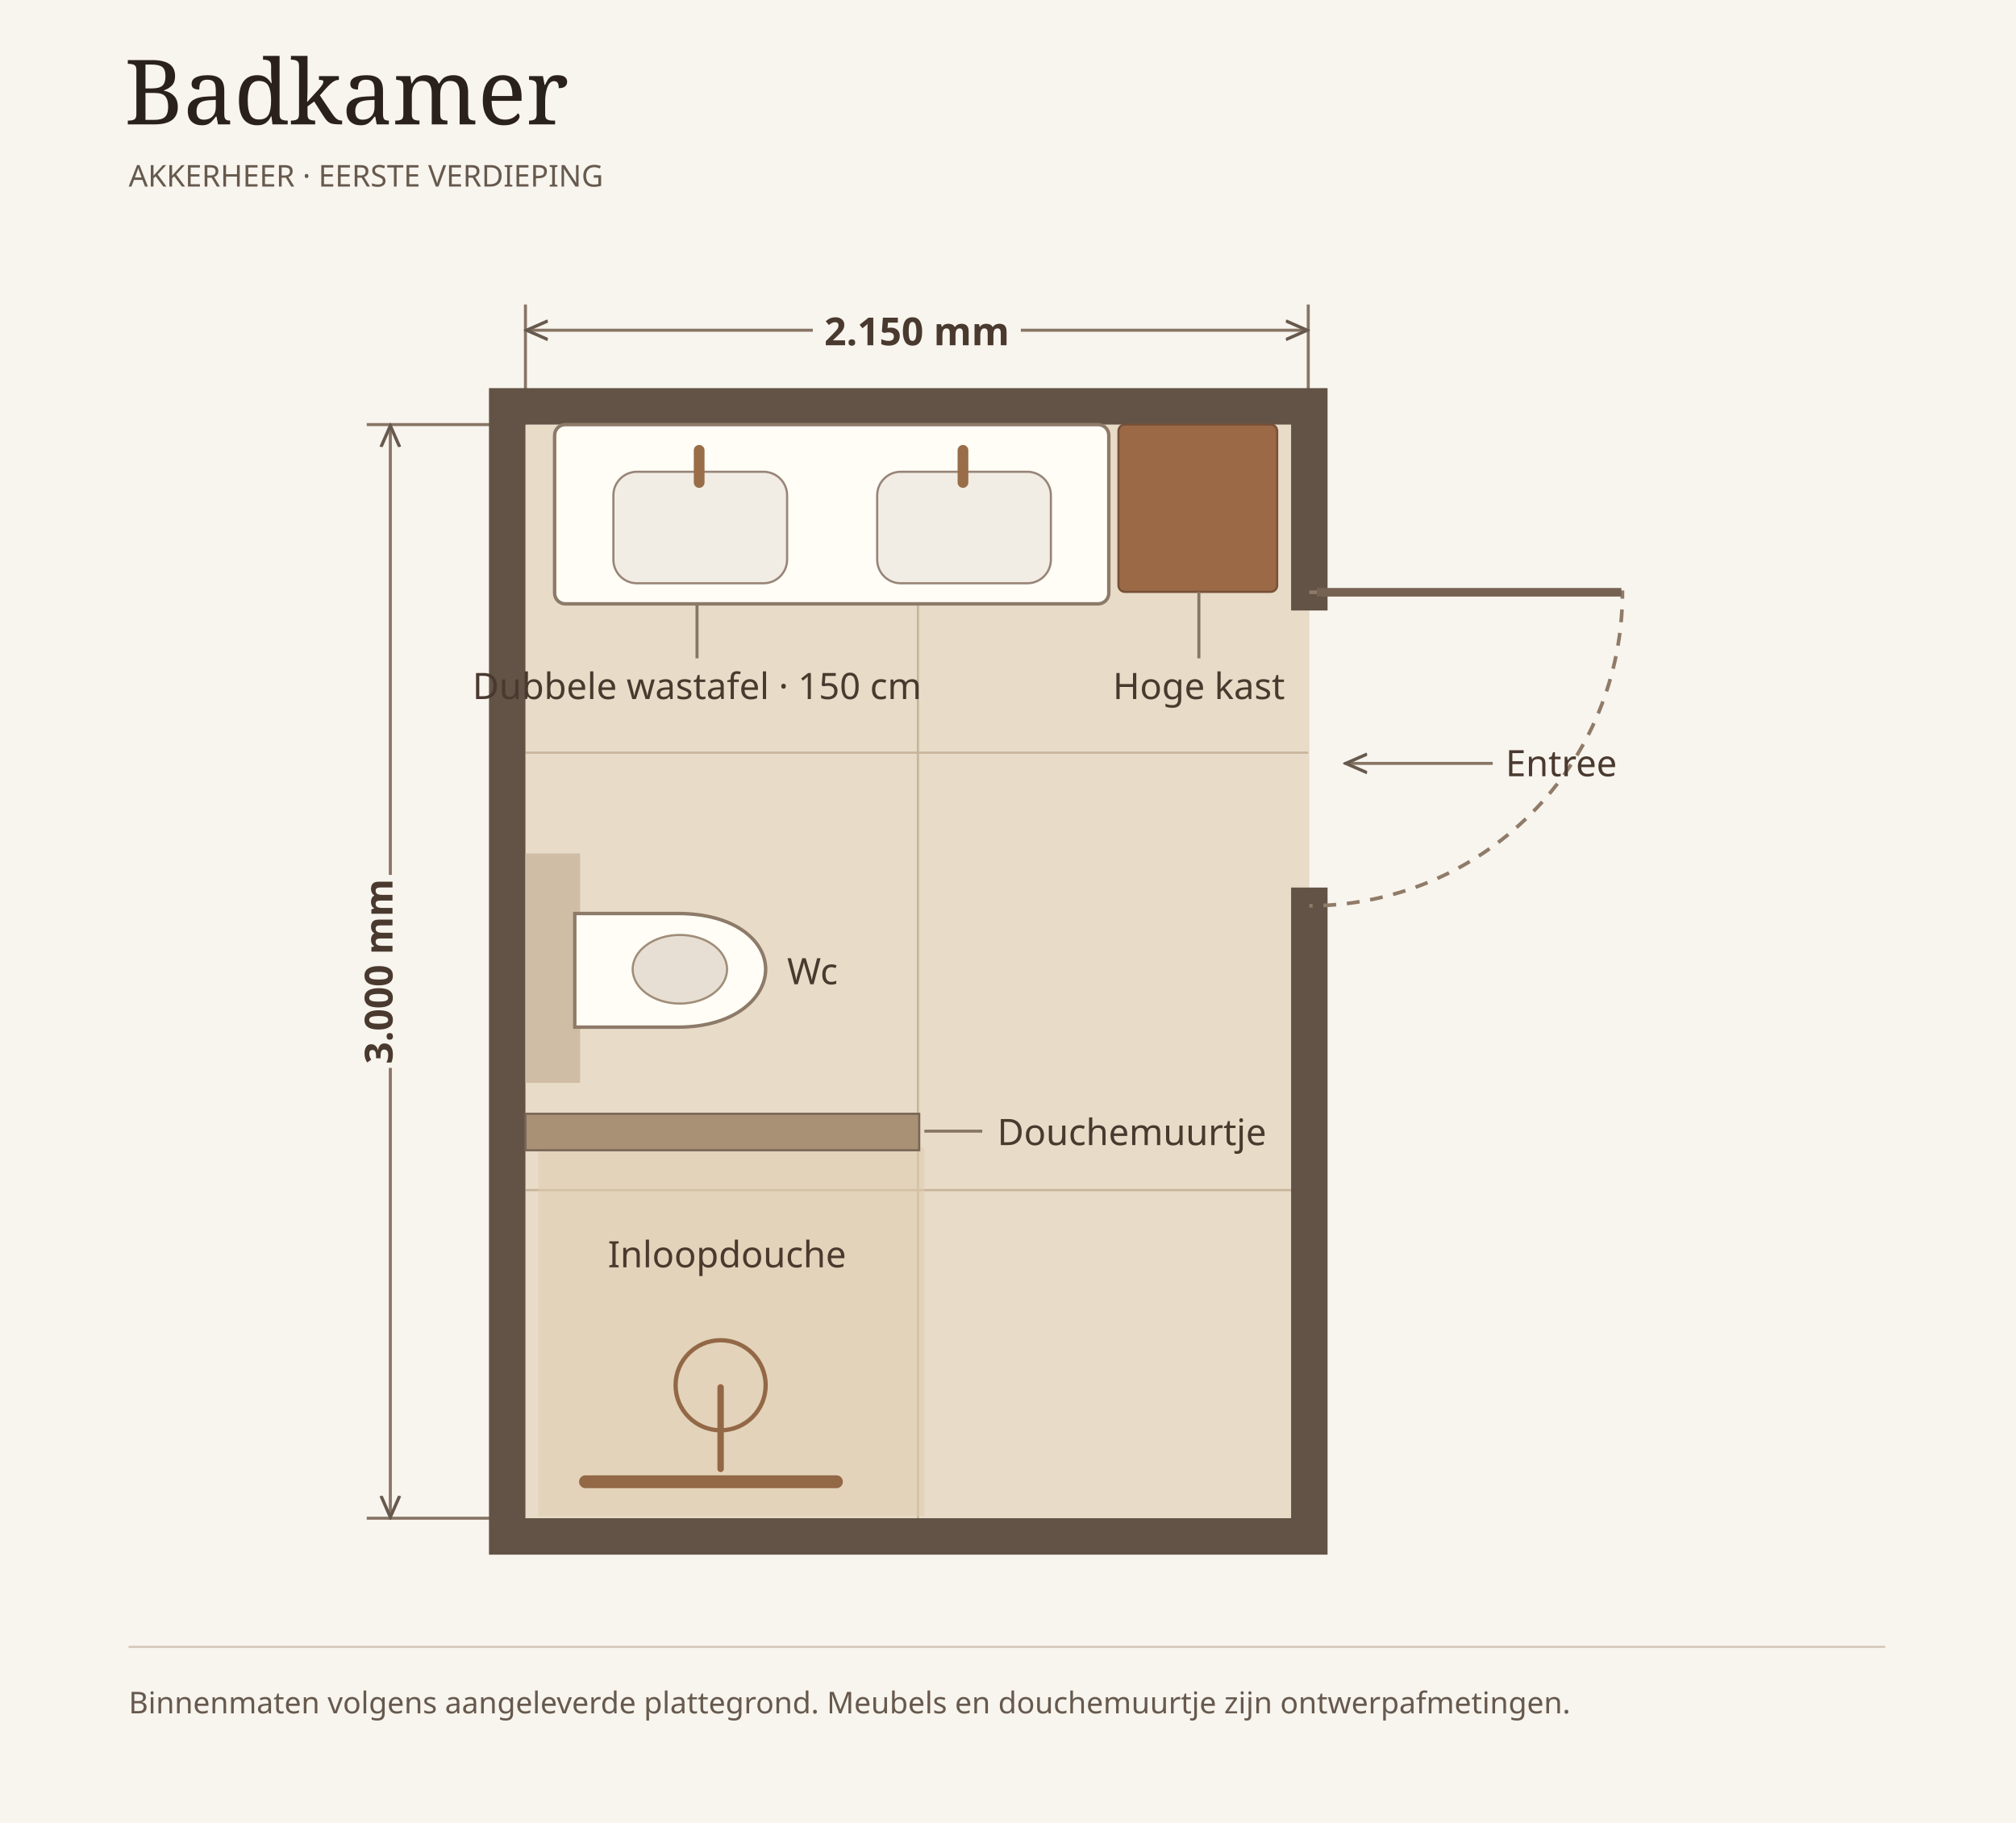
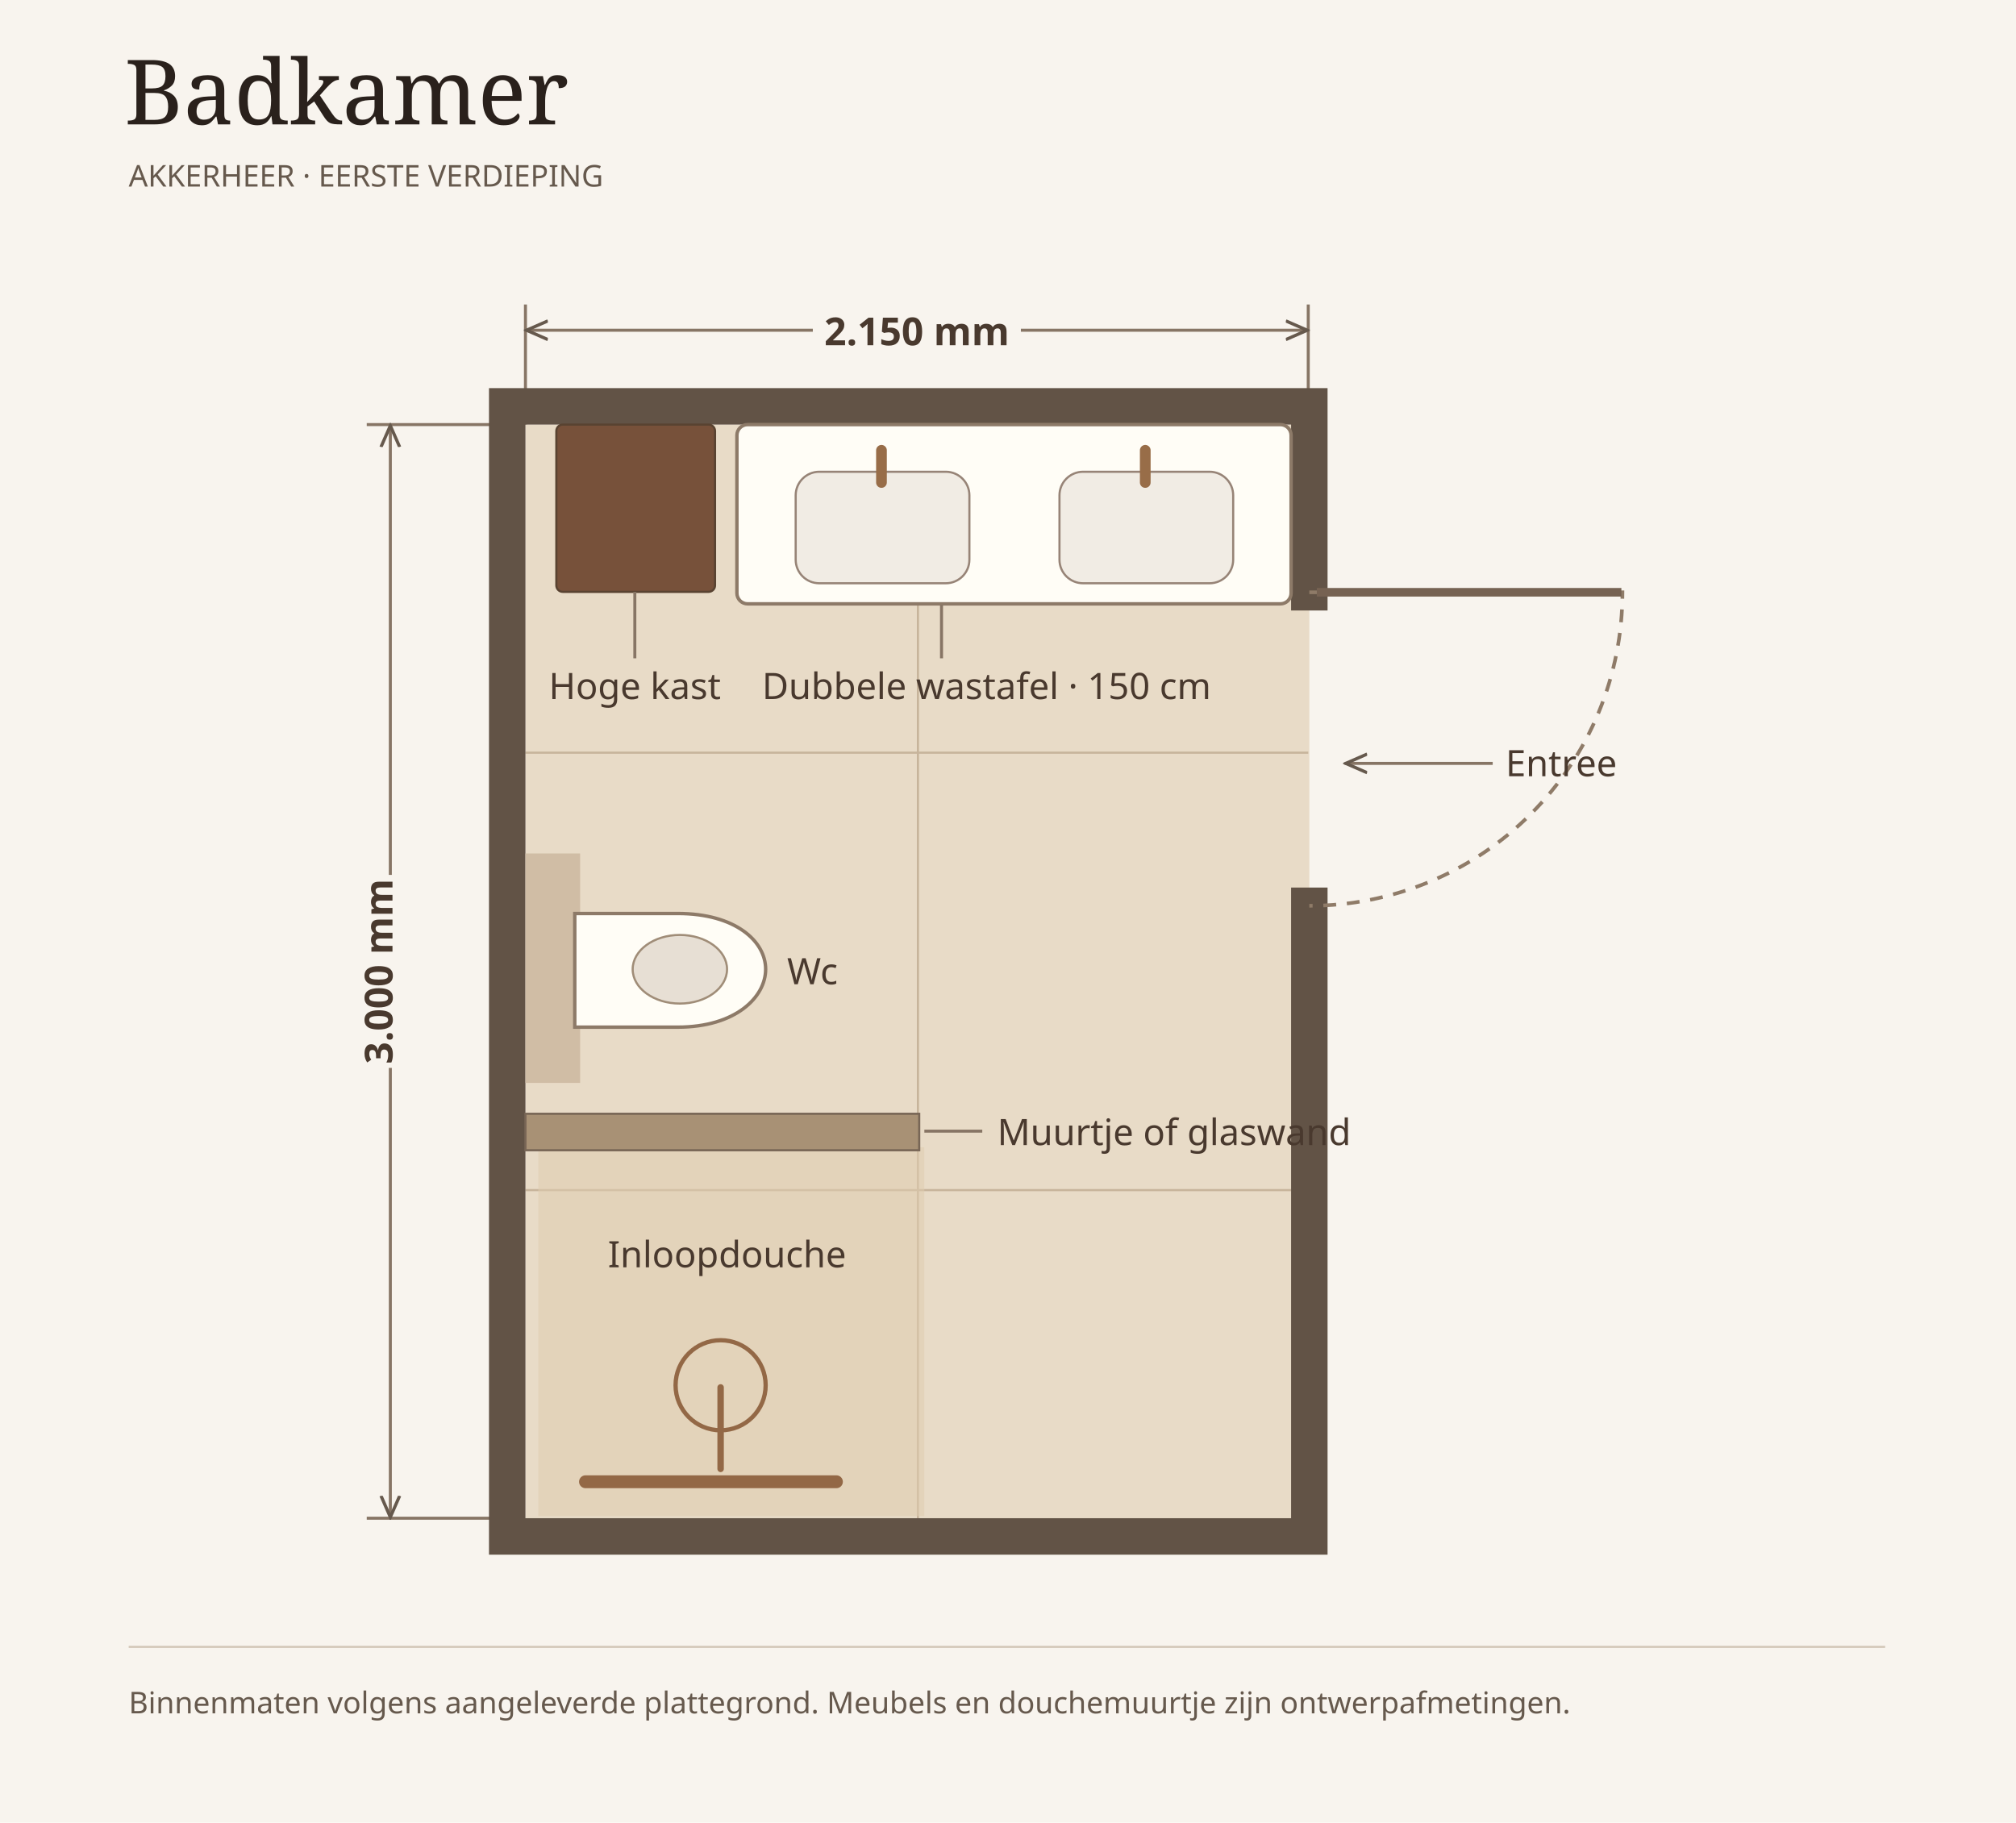
<svg xmlns="http://www.w3.org/2000/svg" width="940" height="850" viewBox="0 0 940 850" role="img" aria-labelledby="titel beschrijving">
  <defs>
    <marker id="maatpijl" viewBox="0 0 9 9" refX="8.4" refY="4.5" markerWidth="8" markerHeight="8" orient="auto-start-reverse">
      <path d="M0 1 8 4.5 0 8" fill="none" stroke="#66594d" stroke-width="1.2" />
    </marker>
    <style>
      .title{font:42px Georgia,serif;fill:#2a211c}
      .text{font:17px system-ui,sans-serif;fill:#49392e}
      .small{font:14px system-ui,sans-serif;fill:#66594d}
      .measure{font:600 18px system-ui,sans-serif;fill:#49392e}
      .line{fill:none;stroke:#877565;stroke-width:1.4}
      .dimension{marker-start:url(#maatpijl);marker-end:url(#maatpijl)}
      .wall{fill:none;stroke:#625346;stroke-width:17;stroke-linecap:square}
      .fixture{fill:#fffdf6;stroke:#8d7a68;stroke-width:1.6}
    </style>
  </defs>
  <rect width="940" height="850" fill="#f8f4ee" />
  <text x="58" y="58" class="title">Badkamer</text>
  <text x="60" y="87" class="small">AKKERHEER · EERSTE VERDIEPING</text>
  <path class="line" d="M245 142v56m365-56v56" />
  <path class="line dimension" d="M245 154h365" />
  <rect x="379" y="139" width="97" height="29" rx="3" fill="#f8f4ee" />
  <text x="427.5" y="161" text-anchor="middle" class="measure">2.150 mm</text>
  <path class="line" d="M171 198h73m-73 510h73" />
  <path class="line dimension" d="M182 198v510" />
  <rect x="164" y="408" width="32" height="90" fill="#f8f4ee" />
  <text x="183" y="453" text-anchor="middle" class="measure" transform="rotate(-90 183 453)">3.000 mm</text>
  <rect x="245" y="198" width="365.5" height="510" fill="#e8dbc7" />
  <path d="M428 198v510m-183-153h365m-365-204h365" fill="none" stroke="#c7b49b" stroke-width="1" />
  <path class="wall" d="M610.5 276.2V189.5h-374v527h374V422.4" />
  <path d="M610.5 276.2h146a146 146 0 0 1-146 146.2" fill="none" stroke="#8f7b68" stroke-width="1.7" stroke-dasharray="6 5" />
  <path d="M614 276.2h142" fill="none" stroke="#766252" stroke-width="4" />
  <path d="M696 356h-69" class="line" marker-end="url(#maatpijl)" />
  <text x="702" y="362" class="text">Entree</text>
-   <rect x="258.6" y="198" width="258.4" height="83.6" rx="5" class="fixture" />
-   <rect x="286" y="220" width="81" height="52" rx="11" fill="#f1ece4" stroke="#978477" />
-   <rect x="409" y="220" width="81" height="52" rx="11" fill="#f1ece4" stroke="#978477" />
-   <path d="M326 210v15m123-15v15" stroke="#986d48" stroke-width="5" stroke-linecap="round" />
-   <rect x="521.5" y="198" width="74" height="78" rx="3" fill="#9c6947" stroke="#765137" />
-   <path class="line" d="M325 282v25m234-31v31" />
-   <text x="325" y="326" text-anchor="middle" class="text">Dubbele wastafel · 150 cm</text>
-   <text x="559" y="326" text-anchor="middle" class="text">Hoge kast</text>
+   <g transform="translate(85 0)">
+     <rect x="258.6" y="198" width="258.4" height="83.6" rx="5" class="fixture" />
+     <rect x="286" y="220" width="81" height="52" rx="11" fill="#f1ece4" stroke="#978477" />
+     <rect x="409" y="220" width="81" height="52" rx="11" fill="#f1ece4" stroke="#978477" />
+     <path d="M326 210v15m123-15v15" stroke="#986d48" stroke-width="5" stroke-linecap="round" />
+   </g>
+   <rect x="259.4" y="198" width="74" height="78" rx="3" fill="#77513a" stroke="#594331" />
+   <path class="line" d="M296 276v31m143-25v25" />
+   <text x="460" y="326" text-anchor="middle" class="text">Dubbele wastafel · 150 cm</text>
+   <text x="296" y="326" text-anchor="middle" class="text">Hoge kast</text>
  <path d="M251 535h180v172H251z" fill="#ddccaf" fill-opacity=".55" />
  <rect x="245" y="519.4" width="183.6" height="17" fill="#a89175" stroke="#786656" />
  <path d="M273 691h117" stroke="#936846" stroke-width="6" stroke-linecap="round" />
  <path d="M336 685v-38" stroke="#936846" stroke-width="3" stroke-linecap="round" />
  <circle cx="336" cy="646" r="21" fill="none" stroke="#936846" stroke-width="2" />
  <rect x="245" y="398" width="25.5" height="107" fill="#d0bda5" />
  <path class="fixture" d="M268 426h48c27 0 41 13 41 26s-14 27-41 27h-48z" />
  <ellipse cx="317" cy="452" rx="22" ry="16" fill="#e7dfd4" stroke="#a08d78" />
  <text x="367" y="459" class="text">Wc</text>
  <path class="line" d="M431 527.5h27" />
-   <text x="465" y="534" class="text">Douchemuurtje</text>
+   <text x="465" y="534" class="text">Muurtje of glaswand</text>
  <text x="339" y="591" text-anchor="middle" class="text">Inloopdouche</text>
  <path d="M60 768H879" stroke="#d4c8b9" />
  <text x="60" y="799" class="small">Binnenmaten volgens aangeleverde plattegrond. Meubels en douchemuurtje zijn ontwerpafmetingen.</text>
</svg>
